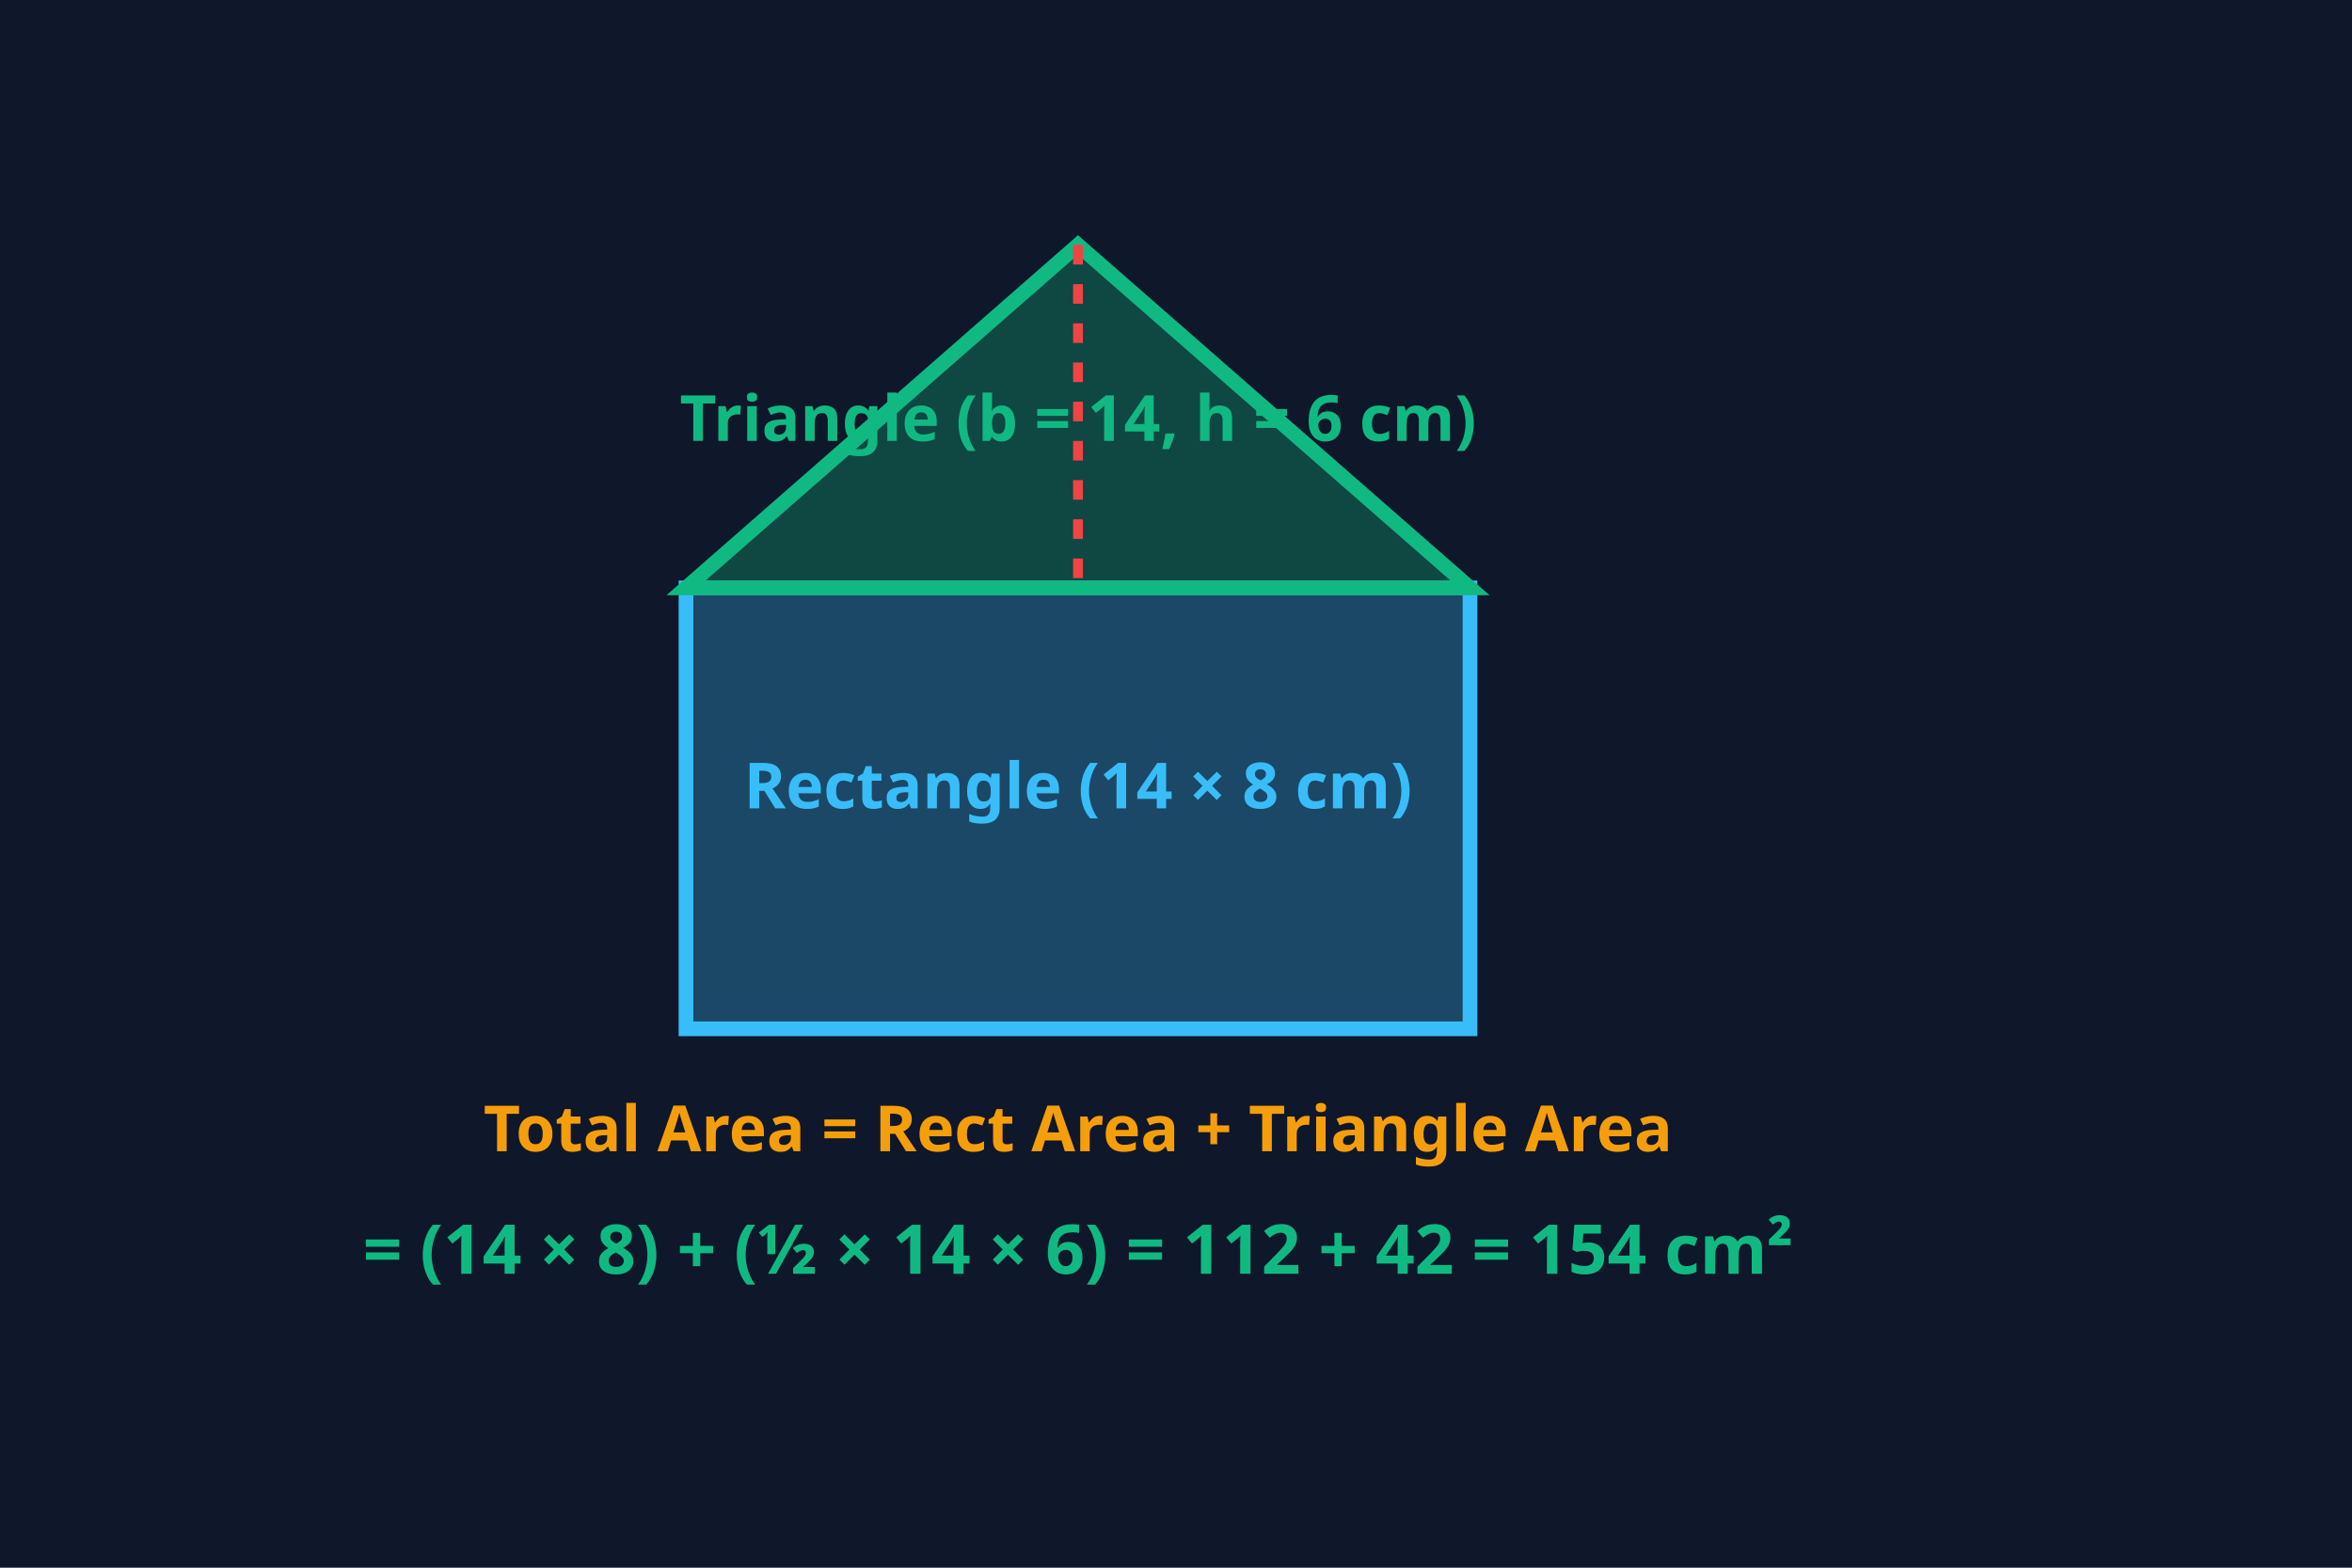
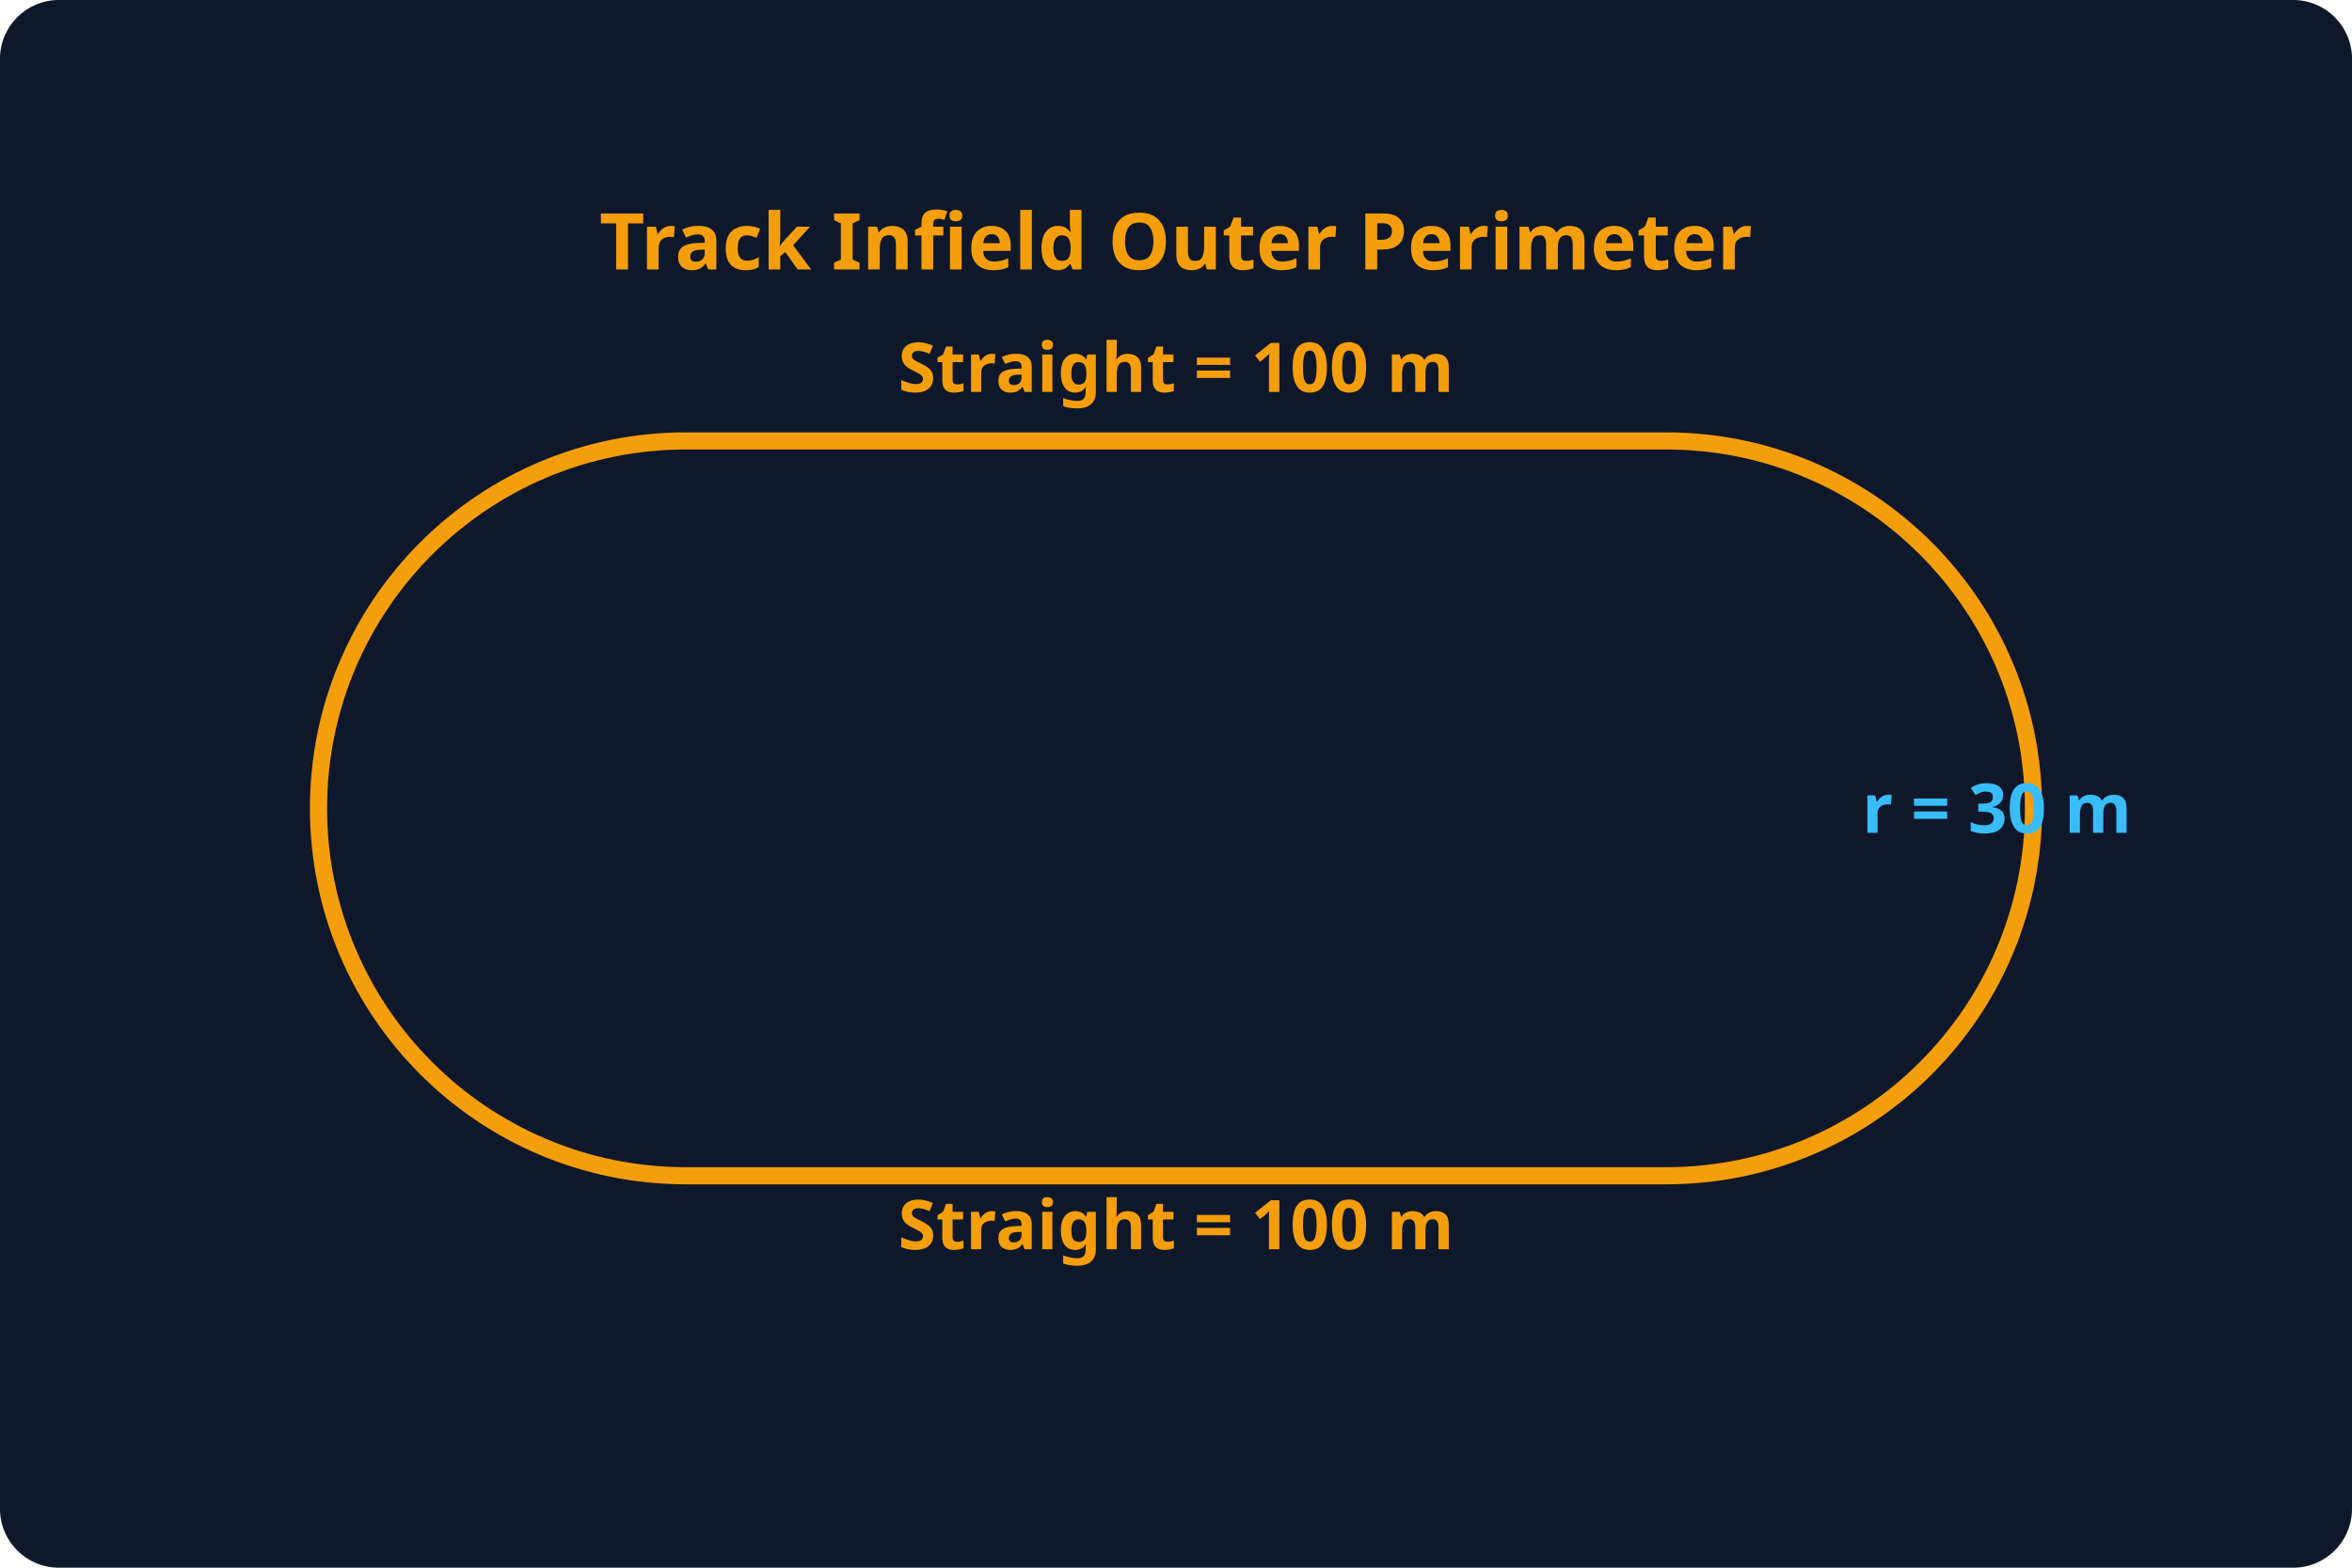
<svg xmlns="http://www.w3.org/2000/svg" width="480" height="320" viewBox="0 0 480 320">
  <defs>
    <marker id="arrow" viewBox="0 0 10 10" refX="5" refY="5" markerWidth="6" markerHeight="6" orient="auto-start-reverse">
      <path d="M 0 0 L 10 5 L 0 10 z" fill="#f59e0b" />
    </marker>
  </defs>
-   <rect width="100%" height="100%" fill="#0f172a" />
-   <g transform="translate(90, 20)">
-     <rect x="50" y="100" width="160" height="90" fill="rgba(56, 189, 248, 0.3)" stroke="#38bdf8" stroke-width="3" />
-     <polygon points="50,100 210,100 130,30" fill="rgba(16, 185, 129, 0.3)" stroke="#10b981" stroke-width="3" />
-     <line x1="130" y1="30" x2="130" y2="100" stroke="#ef4444" stroke-width="2" stroke-dasharray="4,4" />
-     <text x="130" y="145" text-anchor="middle" font-family="sans-serif" font-size="13" fill="#38bdf8" font-weight="bold">Rectangle (14 × 8 cm)</text>
-     <text x="130" y="70" text-anchor="middle" font-family="sans-serif" font-size="13" fill="#10b981" font-weight="bold">Triangle (b = 14, h = 6 cm)</text>
-     <text x="130" y="215" text-anchor="middle" font-family="sans-serif" font-size="13" fill="#f59e0b" font-weight="bold">Total Area = Rect Area + Triangle Area</text>
-     <text x="130" y="240" text-anchor="middle" font-family="sans-serif" font-size="14" fill="#10b981" font-weight="bold">= (14 × 8) + (½ × 14 × 6) = 112 + 42 = 154 cm²</text>
+   <rect width="100%" height="100%" fill="#0f172a" rx="12" />
+   <g transform="translate(60, 30)">
+     <text x="180" y="25" text-anchor="middle" font-family="sans-serif" font-size="16" fill="#f59e0b" font-weight="bold">Track Infield Outer Perimeter</text>
+     <path d="M 80,60 L 280,60 A 75,75 0 0,1 280,210 L 80,210 A 75,75 0 0,1 80,60 Z" fill="none" stroke="#f59e0b" stroke-width="3.5" />
+     <text x="180" y="50" text-anchor="middle" font-family="sans-serif" font-size="14" fill="#f59e0b" font-weight="bold">Straight = 100 m</text>
+     <text x="180" y="225" text-anchor="middle" font-family="sans-serif" font-size="14" fill="#f59e0b" font-weight="bold">Straight = 100 m</text>
+     <text x="320" y="140" font-family="sans-serif" font-size="14" fill="#38bdf8" font-weight="bold">r = 30 m</text>
  </g>
</svg>
